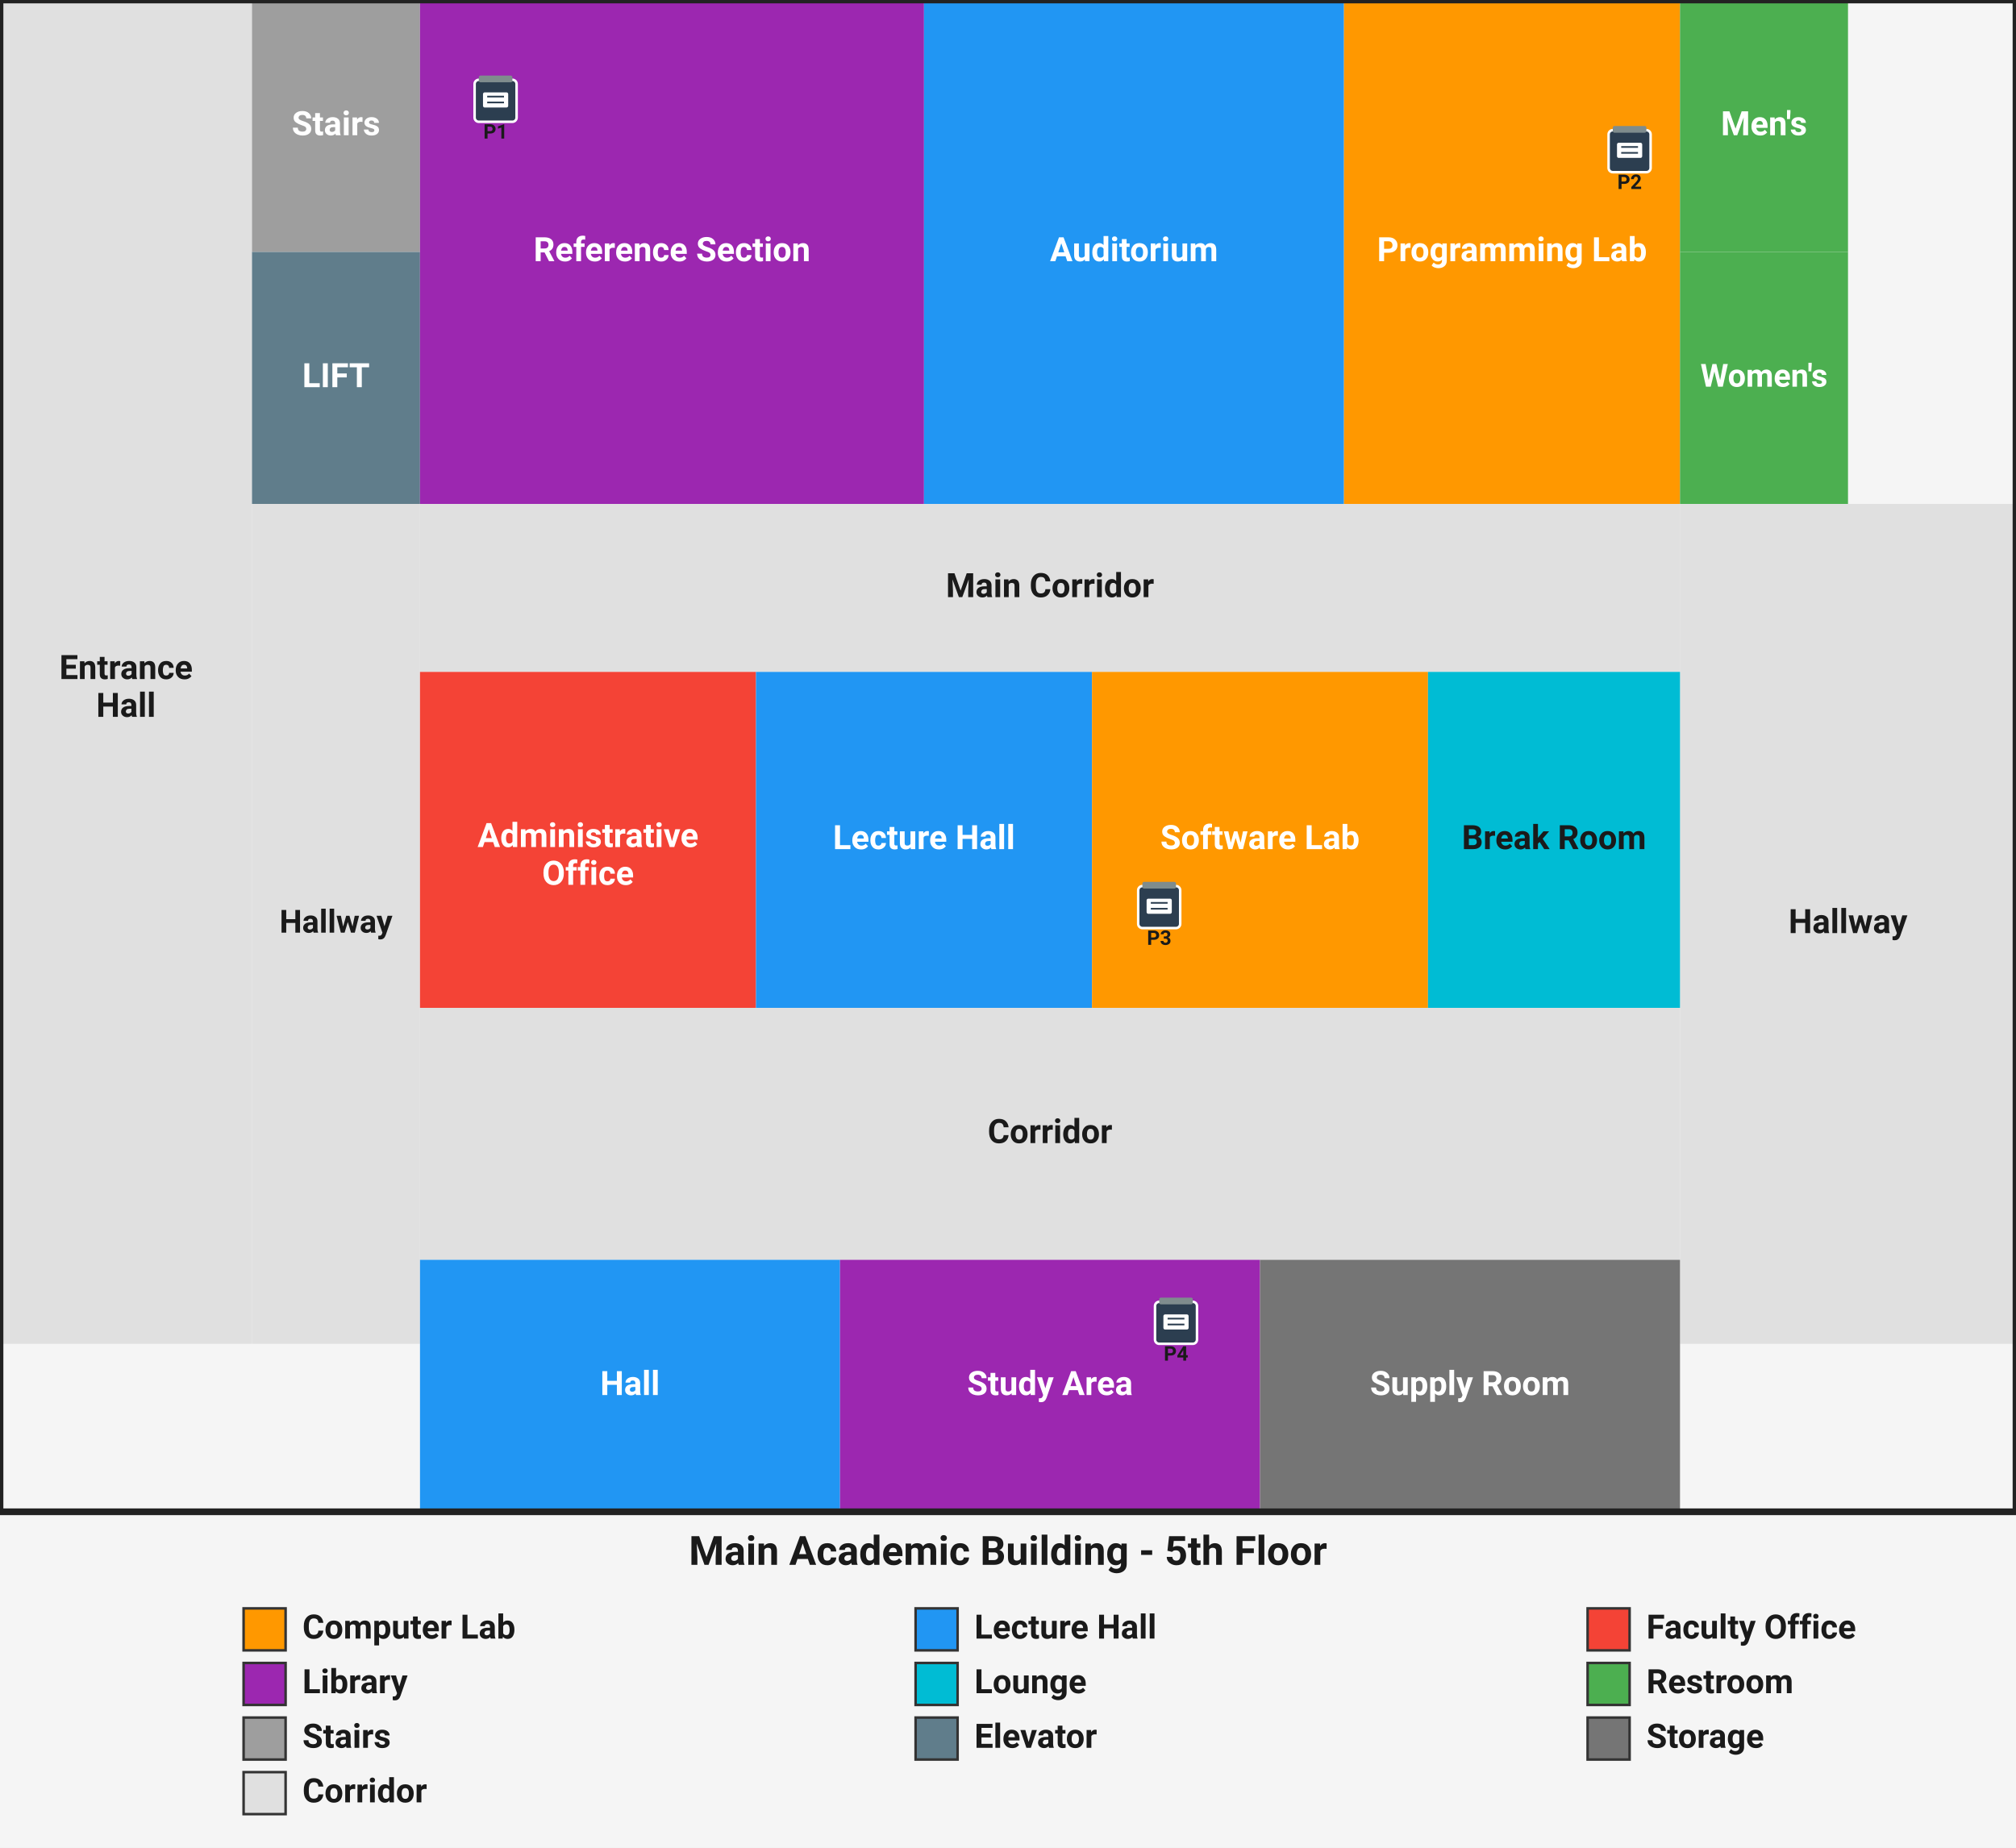
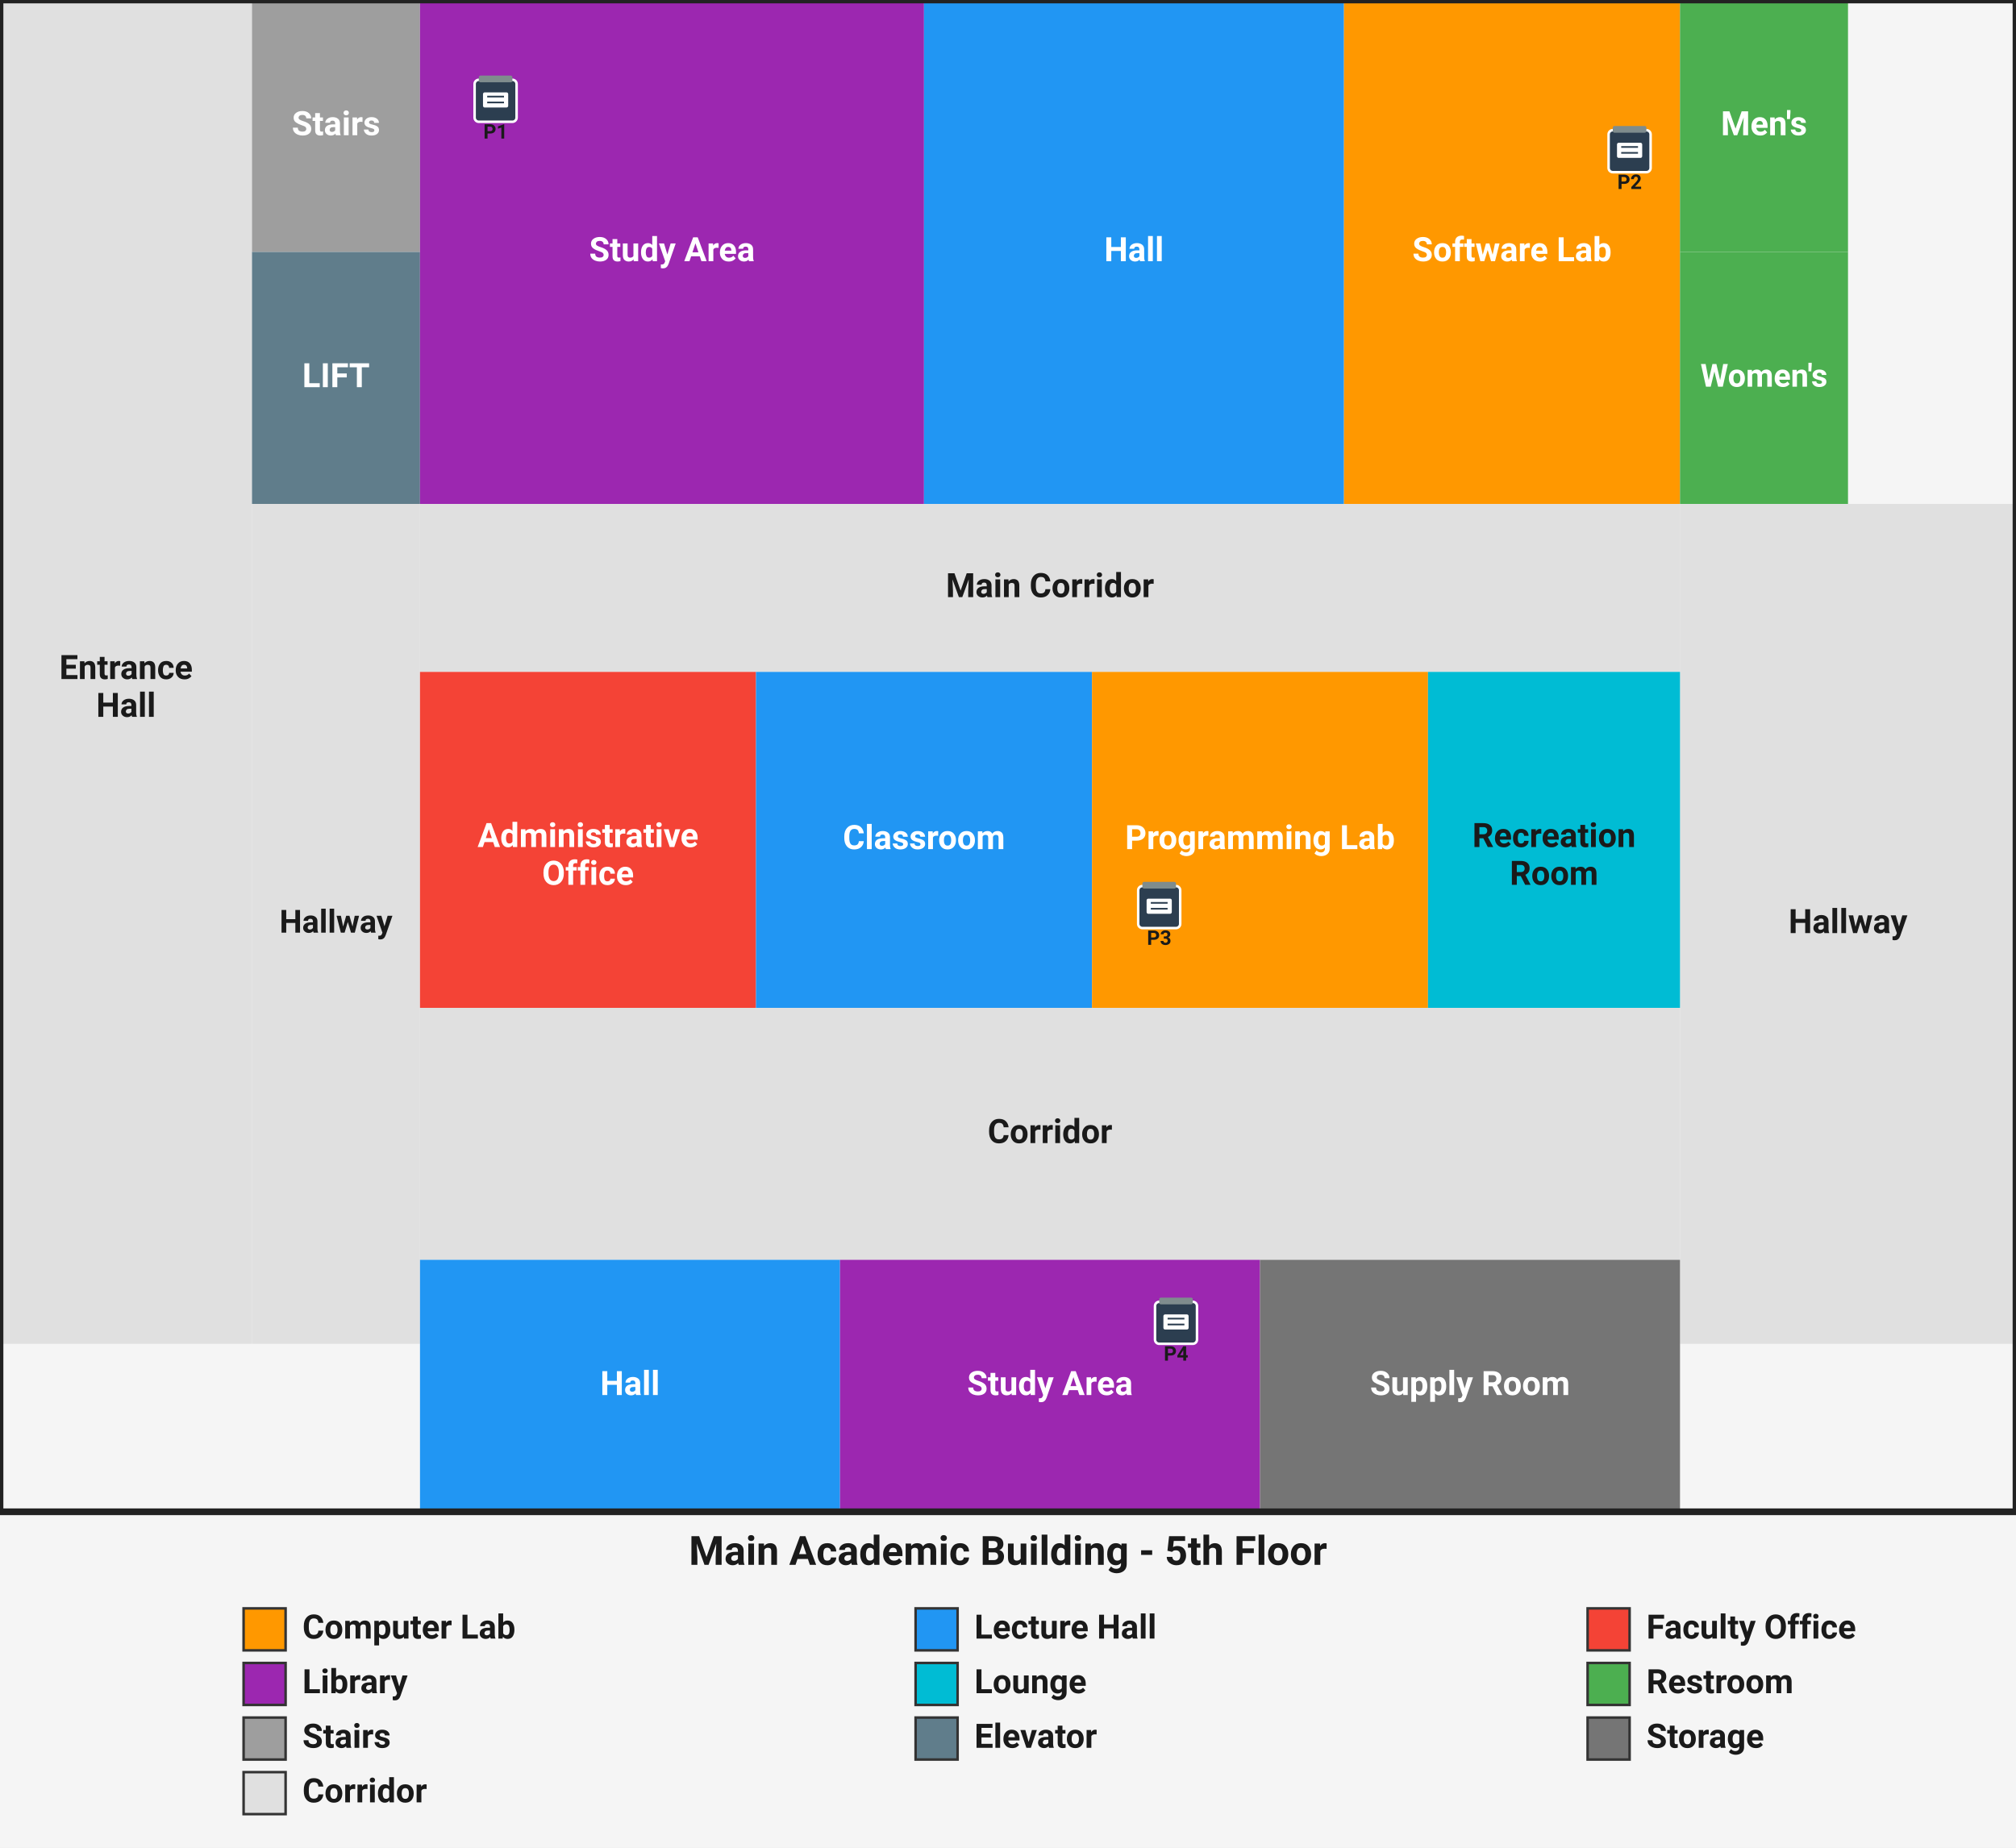
<svg xmlns="http://www.w3.org/2000/svg" viewBox="0 0 2400 2200" width="2400" height="2200" style="display:block; max-width:100%; height:auto;">
  <defs>
    <style>
      text { 
        -webkit-font-smoothing: antialiased;
        -moz-osx-font-smoothing: grayscale;
      }
    </style>
  </defs>
  <rect x="0" y="0" width="2400" height="2200" fill="#f5f5f5" />
  <rect x="0" y="0" width="300" height="1600" fill="#E0E0E0" stroke="none" />
  <g>
    <text x="150.0" y="797.5" font-family="Roboto,Segoe UI,Arial,sans-serif" font-size="40" font-weight="600" fill="#1a1a1a" text-anchor="middle" dominant-baseline="middle">
                  Entrance
                </text>
    <text x="150.0" y="842.5" font-family="Roboto,Segoe UI,Arial,sans-serif" font-size="40" font-weight="600" fill="#1a1a1a" text-anchor="middle" dominant-baseline="middle">
                  Hall
                </text>
  </g>
  <rect x="300" y="0" width="200" height="300" fill="#9E9E9E" stroke="none" />
  <text x="400.0" y="150.0" font-family="Roboto,Segoe UI,Arial,sans-serif" font-size="40" font-weight="600" fill="white" text-anchor="middle" dominant-baseline="middle">
              Stairs
            </text>
  <rect x="300" y="300" width="200" height="300" fill="#607D8B" stroke="none" />
  <text x="400.0" y="450.0" font-family="Roboto,Segoe UI,Arial,sans-serif" font-size="40" font-weight="600" fill="white" text-anchor="middle" dominant-baseline="middle">
              LIFT
            </text>
  <rect x="300" y="600" width="200" height="1000" fill="#E0E0E0" stroke="none" />
  <text x="400.0" y="1100.0" font-family="Roboto,Segoe UI,Arial,sans-serif" font-size="38" font-weight="600" fill="#1a1a1a" text-anchor="middle" dominant-baseline="middle">
              Hallway
            </text>
  <rect x="500" y="0" width="600" height="600" fill="#9C27B0" stroke="none" />
  <text x="800.0" y="300.0" font-family="Roboto,Segoe UI,Arial,sans-serif" font-size="40" font-weight="600" fill="white" text-anchor="middle" dominant-baseline="middle">
-               Reference Section
+               Study Area
            </text>
  <rect x="1100" y="0" width="500" height="600" fill="#2196F3" stroke="none" />
  <text x="1350.0" y="300.0" font-family="Roboto,Segoe UI,Arial,sans-serif" font-size="40" font-weight="600" fill="white" text-anchor="middle" dominant-baseline="middle">
-               Auditorium
+               Hall
            </text>
  <rect x="1600" y="0" width="400" height="600" fill="#FF9800" stroke="none" />
  <text x="1800.0" y="300.0" font-family="Roboto,Segoe UI,Arial,sans-serif" font-size="40" font-weight="600" fill="white" text-anchor="middle" dominant-baseline="middle">
-               Programming Lab
+               Software Lab
            </text>
  <rect x="500" y="600" width="1500" height="200" fill="#E0E0E0" stroke="none" />
  <text x="1250.0" y="700.0" font-family="Roboto,Segoe UI,Arial,sans-serif" font-size="40" font-weight="600" fill="#1a1a1a" text-anchor="middle" dominant-baseline="middle">
              Main Corridor
            </text>
  <rect x="2000" y="0" width="200" height="300" fill="#4CAF50" stroke="none" />
  <text x="2100.0" y="150.0" font-family="Roboto,Segoe UI,Arial,sans-serif" font-size="40" font-weight="600" fill="white" text-anchor="middle" dominant-baseline="middle">
              Men's
            </text>
  <rect x="2000" y="300" width="200" height="300" fill="#4CAF50" stroke="none" />
  <text x="2100.0" y="450.0" font-family="Roboto,Segoe UI,Arial,sans-serif" font-size="38" font-weight="600" fill="white" text-anchor="middle" dominant-baseline="middle">
              Women's
            </text>
  <rect x="2000" y="600" width="400" height="1000" fill="#E0E0E0" stroke="none" />
  <text x="2200.0" y="1100.0" font-family="Roboto,Segoe UI,Arial,sans-serif" font-size="40" font-weight="600" fill="#1a1a1a" text-anchor="middle" dominant-baseline="middle">
              Hallway
            </text>
  <rect x="500" y="800" width="400" height="400" fill="#F44336" stroke="none" />
  <g>
    <text x="700.0" y="997.5" font-family="Roboto,Segoe UI,Arial,sans-serif" font-size="40" font-weight="600" fill="white" text-anchor="middle" dominant-baseline="middle">
                  Administrative
                </text>
    <text x="700.0" y="1042.5" font-family="Roboto,Segoe UI,Arial,sans-serif" font-size="40" font-weight="600" fill="white" text-anchor="middle" dominant-baseline="middle">
                  Office
                </text>
  </g>
  <rect x="900" y="800" width="400" height="400" fill="#2196F3" stroke="none" />
  <text x="1100.0" y="1000.0" font-family="Roboto,Segoe UI,Arial,sans-serif" font-size="40" font-weight="600" fill="white" text-anchor="middle" dominant-baseline="middle">
-               Lecture Hall
+               Classroom
            </text>
  <rect x="1300" y="800" width="400" height="400" fill="#FF9800" stroke="none" />
  <text x="1500.0" y="1000.0" font-family="Roboto,Segoe UI,Arial,sans-serif" font-size="40" font-weight="600" fill="white" text-anchor="middle" dominant-baseline="middle">
-               Software Lab
+               Programming Lab
            </text>
  <rect x="1700" y="800" width="300" height="400" fill="#00BCD4" stroke="none" />
-   <text x="1850.0" y="1000.0" font-family="Roboto,Segoe UI,Arial,sans-serif" font-size="40" font-weight="600" fill="#1a1a1a" text-anchor="middle" dominant-baseline="middle">
-               Break Room
-             </text>
+   <g>
+     <text x="1850.0" y="997.5" font-family="Roboto,Segoe UI,Arial,sans-serif" font-size="40" font-weight="600" fill="#1a1a1a" text-anchor="middle" dominant-baseline="middle">
+                   Recreation
+                 </text>
+     <text x="1850.0" y="1042.5" font-family="Roboto,Segoe UI,Arial,sans-serif" font-size="40" font-weight="600" fill="#1a1a1a" text-anchor="middle" dominant-baseline="middle">
+                   Room
+                 </text>
+   </g>
  <rect x="500" y="1200" width="1500" height="300" fill="#E0E0E0" stroke="none" />
  <text x="1250.0" y="1350.0" font-family="Roboto,Segoe UI,Arial,sans-serif" font-size="40" font-weight="600" fill="#1a1a1a" text-anchor="middle" dominant-baseline="middle">
              Corridor
            </text>
  <rect x="500" y="1500" width="500" height="300" fill="#2196F3" stroke="none" />
  <text x="750.0" y="1650.0" font-family="Roboto,Segoe UI,Arial,sans-serif" font-size="40" font-weight="600" fill="white" text-anchor="middle" dominant-baseline="middle">
              Hall
            </text>
  <rect x="1000" y="1500" width="500" height="300" fill="#9C27B0" stroke="none" />
  <text x="1250.0" y="1650.0" font-family="Roboto,Segoe UI,Arial,sans-serif" font-size="40" font-weight="600" fill="white" text-anchor="middle" dominant-baseline="middle">
              Study Area
            </text>
  <rect x="1500" y="1500" width="500" height="300" fill="#757575" stroke="none" />
  <text x="1750.0" y="1650.0" font-family="Roboto,Segoe UI,Arial,sans-serif" font-size="40" font-weight="600" fill="white" text-anchor="middle" dominant-baseline="middle">
              Supply Room
            </text>
  <rect x="565.0" y="95.0" width="50" height="50" fill="#2C3E50" stroke="#FFF" stroke-width="3" rx="5" />
  <rect x="570.0" y="90.0" width="40" height="8" fill="#7F8C8D" rx="2" />
  <rect x="575.0" y="110.0" width="30" height="18" fill="white" rx="2" />
  <line x1="580.0" y1="115.0" x2="600.0" y2="115.0" stroke="#2C3E50" stroke-width="2" />
  <line x1="580.0" y1="122.0" x2="600.0" y2="122.0" stroke="#2C3E50" stroke-width="2" />
  <text x="590.0" y="165.0" font-family="Roboto,Segoe UI,Arial,sans-serif" font-size="24" font-weight="700" fill="#1a1a1a" text-anchor="middle">
      P1
    </text>
  <rect x="1915.0" y="155.0" width="50" height="50" fill="#2C3E50" stroke="#FFF" stroke-width="3" rx="5" />
  <rect x="1920.0" y="150.0" width="40" height="8" fill="#7F8C8D" rx="2" />
  <rect x="1925.0" y="170.0" width="30" height="18" fill="white" rx="2" />
  <line x1="1930.0" y1="175.0" x2="1950.0" y2="175.0" stroke="#2C3E50" stroke-width="2" />
  <line x1="1930.0" y1="182.0" x2="1950.0" y2="182.0" stroke="#2C3E50" stroke-width="2" />
  <text x="1940.0" y="225.0" font-family="Roboto,Segoe UI,Arial,sans-serif" font-size="24" font-weight="700" fill="#1a1a1a" text-anchor="middle">
      P2
    </text>
  <rect x="1355.0" y="1055.0" width="50" height="50" fill="#2C3E50" stroke="#FFF" stroke-width="3" rx="5" />
  <rect x="1360.0" y="1050.0" width="40" height="8" fill="#7F8C8D" rx="2" />
  <rect x="1365.0" y="1070.0" width="30" height="18" fill="white" rx="2" />
  <line x1="1370.0" y1="1075.0" x2="1390.0" y2="1075.0" stroke="#2C3E50" stroke-width="2" />
  <line x1="1370.0" y1="1082.0" x2="1390.0" y2="1082.0" stroke="#2C3E50" stroke-width="2" />
  <text x="1380.0" y="1125.0" font-family="Roboto,Segoe UI,Arial,sans-serif" font-size="24" font-weight="700" fill="#1a1a1a" text-anchor="middle">
      P3
    </text>
  <rect x="1375.0" y="1550.0" width="50" height="50" fill="#2C3E50" stroke="#FFF" stroke-width="3" rx="5" />
  <rect x="1380.0" y="1545.0" width="40" height="8" fill="#7F8C8D" rx="2" />
  <rect x="1385.0" y="1565.0" width="30" height="18" fill="white" rx="2" />
  <line x1="1390.0" y1="1570.0" x2="1410.0" y2="1570.0" stroke="#2C3E50" stroke-width="2" />
  <line x1="1390.0" y1="1577.0" x2="1410.0" y2="1577.0" stroke="#2C3E50" stroke-width="2" />
  <text x="1400.0" y="1620.0" font-family="Roboto,Segoe UI,Arial,sans-serif" font-size="24" font-weight="700" fill="#1a1a1a" text-anchor="middle">
      P4
    </text>
  <rect x="0" y="0" width="2400" height="1800" fill="none" stroke="#222" stroke-width="8" />
  <text x="1200.0" y="1850" font-family="Roboto,Segoe UI,Arial,sans-serif" font-size="48" font-weight="700" fill="#1a1a1a" text-anchor="middle" dominant-baseline="middle">
          Main Academic Building - 5th Floor
        </text>
  <rect x="290.0" y="1915.0" width="50" height="50" fill="#FF9800" stroke="#333" stroke-width="3" />
  <text x="360.0" y="1940" font-family="Roboto,Segoe UI,Arial,sans-serif" font-size="40" font-weight="700" fill="#1a1a1a" text-anchor="start" dominant-baseline="middle">
          Computer Lab
        </text>
  <rect x="1090.0" y="1915.0" width="50" height="50" fill="#2196F3" stroke="#333" stroke-width="3" />
  <text x="1160.0" y="1940" font-family="Roboto,Segoe UI,Arial,sans-serif" font-size="40" font-weight="700" fill="#1a1a1a" text-anchor="start" dominant-baseline="middle">
          Lecture Hall
        </text>
  <rect x="1890.0" y="1915.0" width="50" height="50" fill="#F44336" stroke="#333" stroke-width="3" />
  <text x="1960.0" y="1940" font-family="Roboto,Segoe UI,Arial,sans-serif" font-size="40" font-weight="700" fill="#1a1a1a" text-anchor="start" dominant-baseline="middle">
          Faculty Office
        </text>
  <rect x="290.0" y="1980.0" width="50" height="50" fill="#9C27B0" stroke="#333" stroke-width="3" />
  <text x="360.0" y="2005" font-family="Roboto,Segoe UI,Arial,sans-serif" font-size="40" font-weight="700" fill="#1a1a1a" text-anchor="start" dominant-baseline="middle">
          Library
        </text>
  <rect x="1090.0" y="1980.0" width="50" height="50" fill="#00BCD4" stroke="#333" stroke-width="3" />
  <text x="1160.0" y="2005" font-family="Roboto,Segoe UI,Arial,sans-serif" font-size="40" font-weight="700" fill="#1a1a1a" text-anchor="start" dominant-baseline="middle">
          Lounge
        </text>
  <rect x="1890.0" y="1980.0" width="50" height="50" fill="#4CAF50" stroke="#333" stroke-width="3" />
  <text x="1960.0" y="2005" font-family="Roboto,Segoe UI,Arial,sans-serif" font-size="40" font-weight="700" fill="#1a1a1a" text-anchor="start" dominant-baseline="middle">
          Restroom
        </text>
  <rect x="290.0" y="2045.0" width="50" height="50" fill="#9E9E9E" stroke="#333" stroke-width="3" />
  <text x="360.0" y="2070" font-family="Roboto,Segoe UI,Arial,sans-serif" font-size="40" font-weight="700" fill="#1a1a1a" text-anchor="start" dominant-baseline="middle">
          Stairs
        </text>
  <rect x="1090.0" y="2045.0" width="50" height="50" fill="#607D8B" stroke="#333" stroke-width="3" />
  <text x="1160.0" y="2070" font-family="Roboto,Segoe UI,Arial,sans-serif" font-size="40" font-weight="700" fill="#1a1a1a" text-anchor="start" dominant-baseline="middle">
          Elevator
        </text>
  <rect x="1890.0" y="2045.0" width="50" height="50" fill="#757575" stroke="#333" stroke-width="3" />
  <text x="1960.0" y="2070" font-family="Roboto,Segoe UI,Arial,sans-serif" font-size="40" font-weight="700" fill="#1a1a1a" text-anchor="start" dominant-baseline="middle">
          Storage
        </text>
  <rect x="290.0" y="2110.0" width="50" height="50" fill="#E0E0E0" stroke="#333" stroke-width="3" />
  <text x="360.0" y="2135" font-family="Roboto,Segoe UI,Arial,sans-serif" font-size="40" font-weight="700" fill="#1a1a1a" text-anchor="start" dominant-baseline="middle">
          Corridor
        </text>
</svg>
